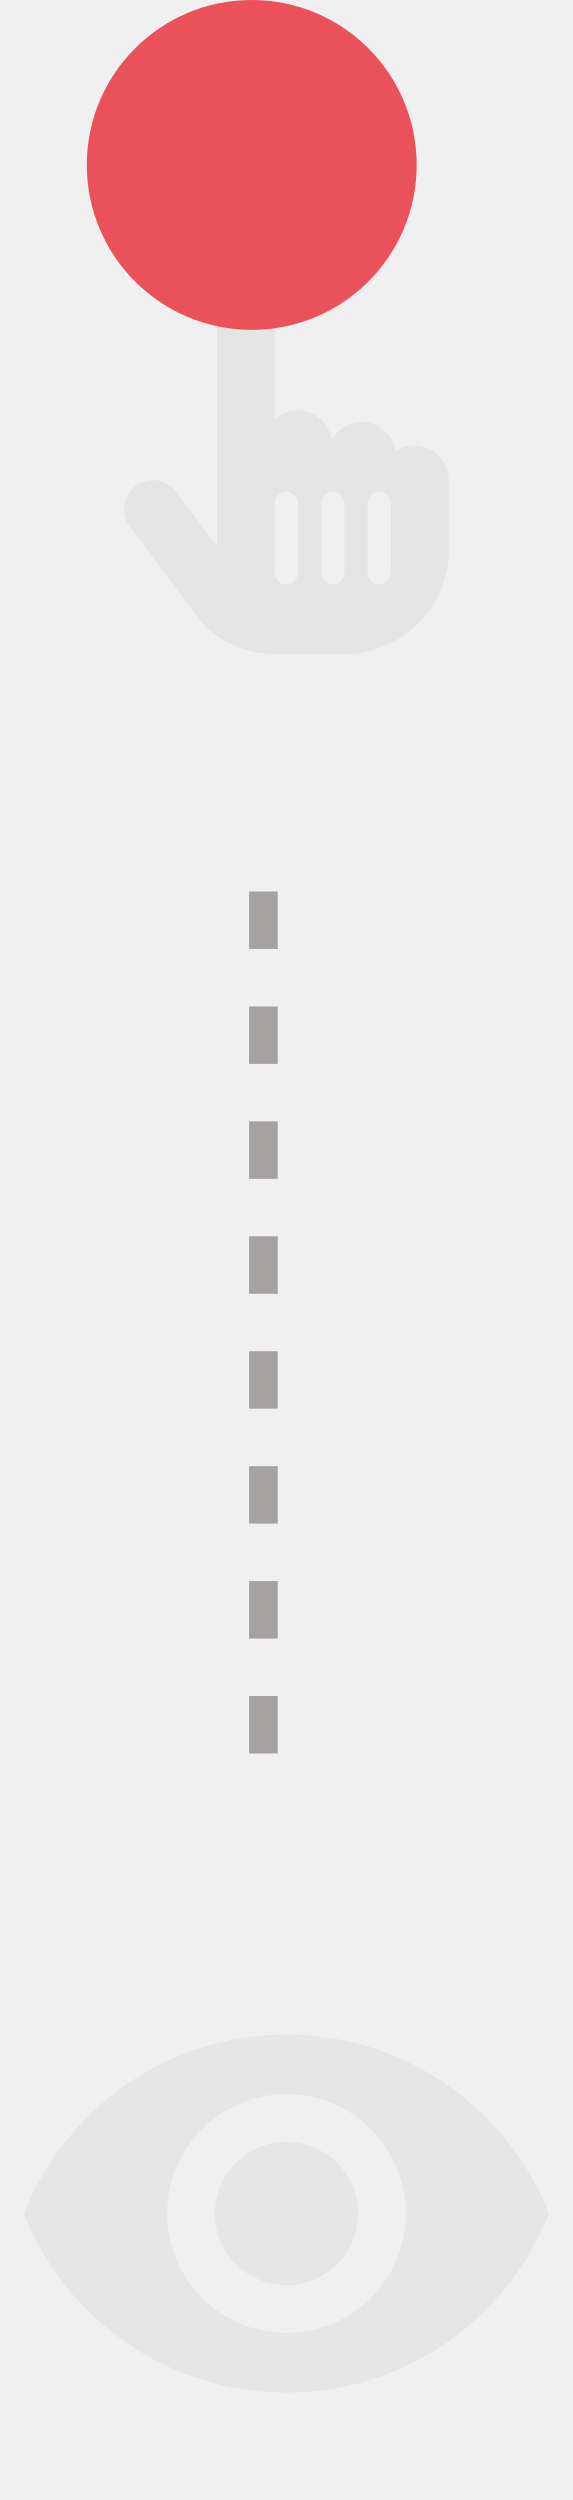
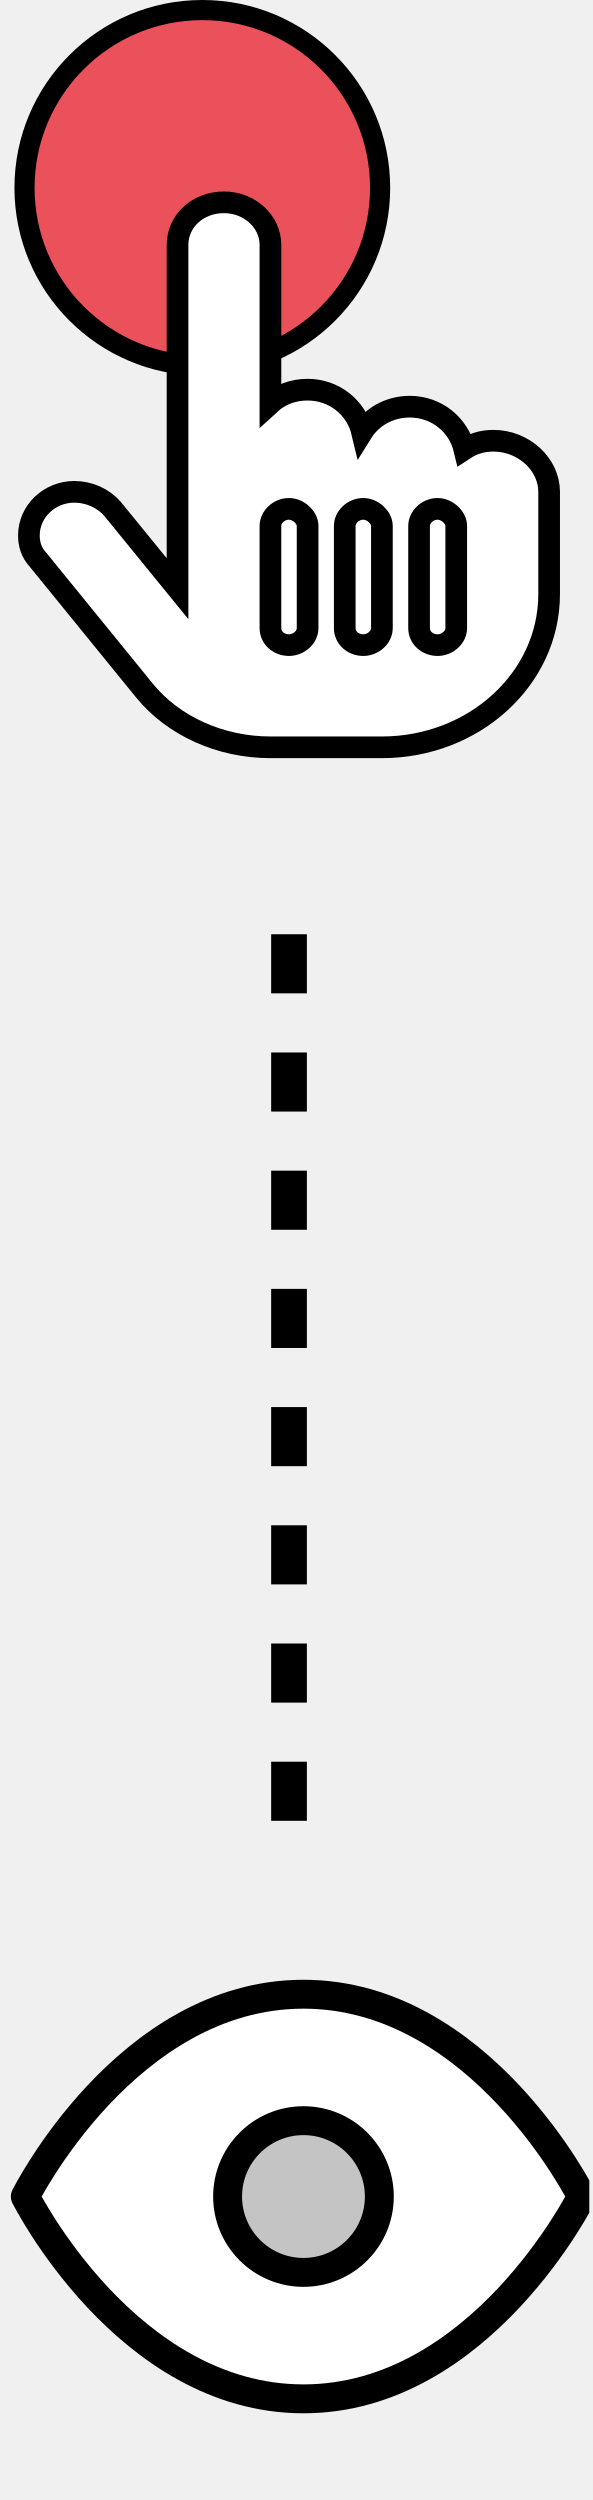
- <svg xmlns="http://www.w3.org/2000/svg" width="33" height="144" viewBox="0 0 33 144" fill="none">
-   <line x1="15.173" y1="101" x2="15.173" y2="50" stroke="#A6A2A2" stroke-width="1.653" stroke-dasharray="3.31 3.31" />
-   <path d="M23.848 25.648C23.43 25.648 23.096 25.774 22.804 25.982C22.595 25.022 21.802 24.312 20.842 24.312C20.09 24.312 19.464 24.73 19.13 25.314C18.921 24.354 18.128 23.645 17.168 23.645C16.625 23.645 16.166 23.853 15.832 24.187V17.967C15.832 17.048 15.081 16.297 14.162 16.297C13.202 16.297 12.492 17.048 12.492 17.967V31.451L10.154 28.32C9.82 27.903 9.319 27.652 8.777 27.652C7.9 27.652 7.148 28.404 7.148 29.364C7.148 29.698 7.232 30.032 7.482 30.324L11.281 35.417C12.325 36.837 14.037 37.672 15.832 37.672H19.84C23.138 37.672 25.852 35 25.852 31.66V27.652C25.852 26.567 24.933 25.648 23.848 25.648ZM17.168 32.996C17.168 33.372 16.834 33.664 16.5 33.664C16.124 33.664 15.832 33.372 15.832 32.996V28.988C15.832 28.654 16.124 28.32 16.5 28.32C16.834 28.32 17.168 28.654 17.168 28.988V32.996ZM19.84 32.996C19.84 33.372 19.506 33.664 19.172 33.664C18.796 33.664 18.504 33.372 18.504 32.996V28.988C18.504 28.654 18.796 28.32 19.172 28.32C19.506 28.32 19.84 28.654 19.84 28.988V32.996ZM22.512 32.996C22.512 33.372 22.178 33.664 21.844 33.664C21.468 33.664 21.176 33.372 21.176 32.996V28.988C21.176 28.654 21.468 28.32 21.844 28.32C22.178 28.32 22.512 28.654 22.512 28.988V32.996Z" fill="#E5E5E5" />
-   <path d="M16.5 117.188C9.625 117.188 3.754 121.464 1.375 127.5C3.754 133.536 9.625 137.812 16.5 137.812C23.375 137.812 29.246 133.536 31.625 127.5C29.246 121.464 23.375 117.188 16.5 117.188ZM16.5 134.375C12.705 134.375 9.625 131.295 9.625 127.5C9.625 123.705 12.705 120.625 16.5 120.625C20.295 120.625 23.375 123.705 23.375 127.5C23.375 131.295 20.295 134.375 16.5 134.375ZM16.5 123.375C14.217 123.375 12.375 125.218 12.375 127.5C12.375 129.782 14.217 131.625 16.5 131.625C18.782 131.625 20.625 129.782 20.625 127.5C20.625 125.218 18.782 123.375 16.5 123.375Z" fill="#E6E6E6" />
-   <circle cx="14.5" cy="9.5" r="9.5" fill="#EA515A" />
+ <svg xmlns="http://www.w3.org/2000/svg" width="41" height="173" viewBox="0 0 41 173" fill="none">
+   <g clip-path="url(#clip0_1175_144)">
+     <path d="M20 126V61" stroke="black" stroke-width="2.471" stroke-dasharray="4.09 4.09" />
+     <path d="M26.304 12.999C26.304 19.794 20.795 25.302 14 25.302C7.205 25.302 1.696 19.794 1.696 12.999C1.696 6.205 7.205 0.696 14 0.696C20.795 0.696 26.304 6.205 26.304 12.999Z" fill="#EA515A" stroke="black" stroke-width="1.393" />
+     <path d="M1.75 152C1.75 152 8.75 138 21 138C33.25 138 40.25 152 40.25 152C40.25 152 33.25 166 21 166C8.75 166 1.75 152 1.75 152Z" fill="white" stroke="black" stroke-width="2" stroke-linecap="round" stroke-linejoin="round" />
+     <path d="M21 157.25C23.899 157.25 26.25 154.899 26.25 152C26.25 149.101 23.899 146.75 21 146.75C18.101 146.75 15.75 149.101 15.75 152C15.75 154.899 18.101 157.25 21 157.25Z" fill="#C4C4C4" stroke="black" stroke-width="2" stroke-linecap="round" stroke-linejoin="round" />
+     <rect width="15.529" height="12.941" transform="translate(17.5293 33.4119)" fill="white" />
+     <path d="M34.143 30.499C33.339 30.499 32.696 30.721 32.134 31.088C31.732 29.395 30.205 28.142 28.357 28.142C26.911 28.142 25.705 28.879 25.062 29.91C24.661 28.216 23.134 26.965 21.286 26.965C20.241 26.965 19.357 27.332 18.714 27.921V16.947C18.714 15.325 17.268 14 15.5 14C13.652 14 12.286 15.325 12.286 16.947V40.738L7.786 35.214C7.143 34.478 6.179 34.035 5.134 34.035C3.446 34.035 2 35.362 2 37.056C2 37.645 2.161 38.234 2.643 38.749L9.955 47.736C11.964 50.241 15.259 51.714 18.714 51.714H26.428C32.777 51.714 38 47 38 41.107V34.035C38 32.12 36.232 30.499 34.143 30.499ZM21.286 43.464C21.286 44.127 20.643 44.642 20 44.642C19.277 44.642 18.714 44.127 18.714 43.464V36.392C18.714 35.803 19.277 35.214 20 35.214C20.643 35.214 21.286 35.803 21.286 36.392V43.464ZM26.428 43.464C26.428 44.127 25.786 44.642 25.143 44.642C24.419 44.642 23.857 44.127 23.857 43.464V36.392C23.857 35.803 24.419 35.214 25.143 35.214C25.786 35.214 26.428 35.803 26.428 36.392V43.464ZM31.571 43.464C31.571 44.127 30.928 44.642 30.286 44.642C29.562 44.642 29 44.127 29 43.464V36.392C29 35.803 29.562 35.214 30.286 35.214C30.928 35.214 31.571 35.803 31.571 36.392V43.464Z" fill="white" stroke="black" stroke-width="1.5" />
+   </g>
+   <defs>
+     <clipPath id="clip0_1175_144">
+       <rect width="40.779" height="173" fill="white" />
+     </clipPath>
+   </defs>
</svg>
